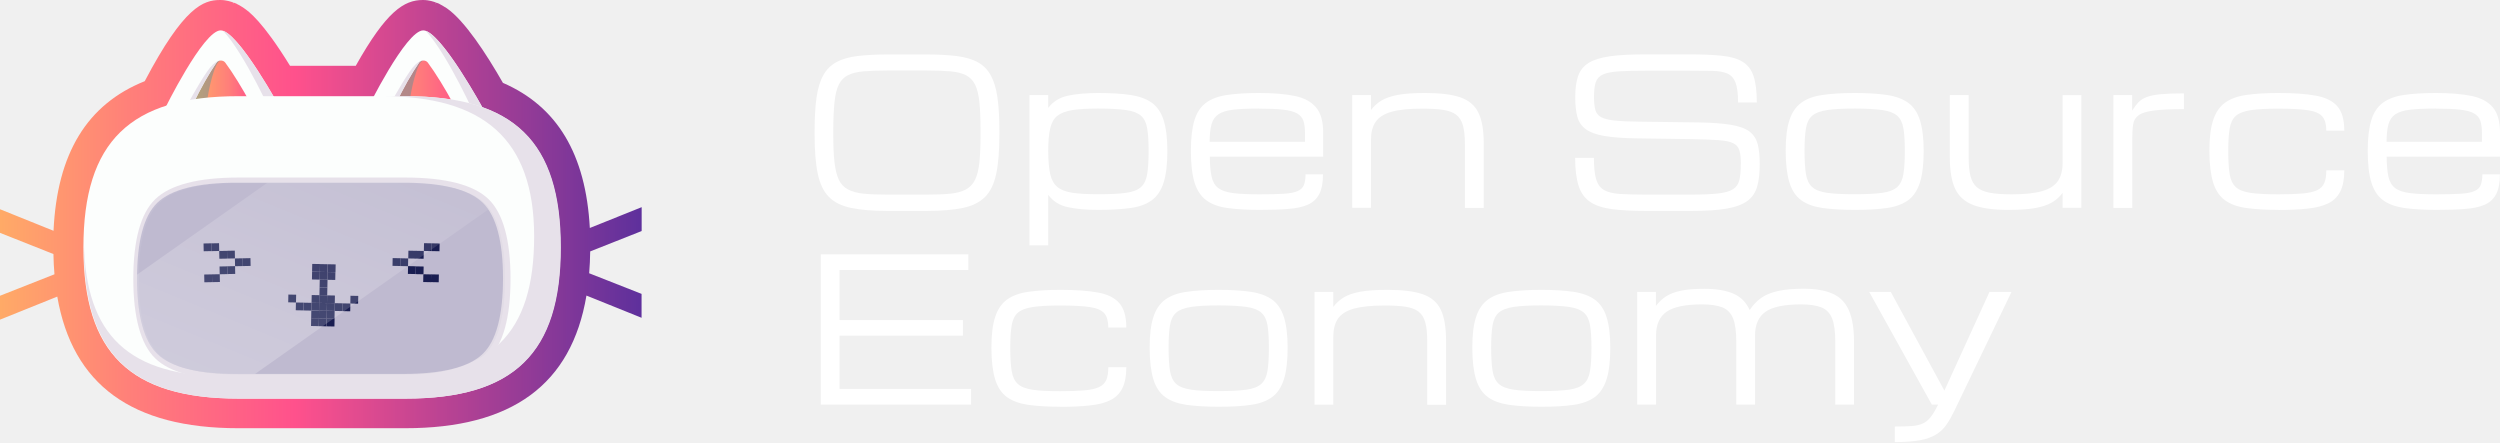
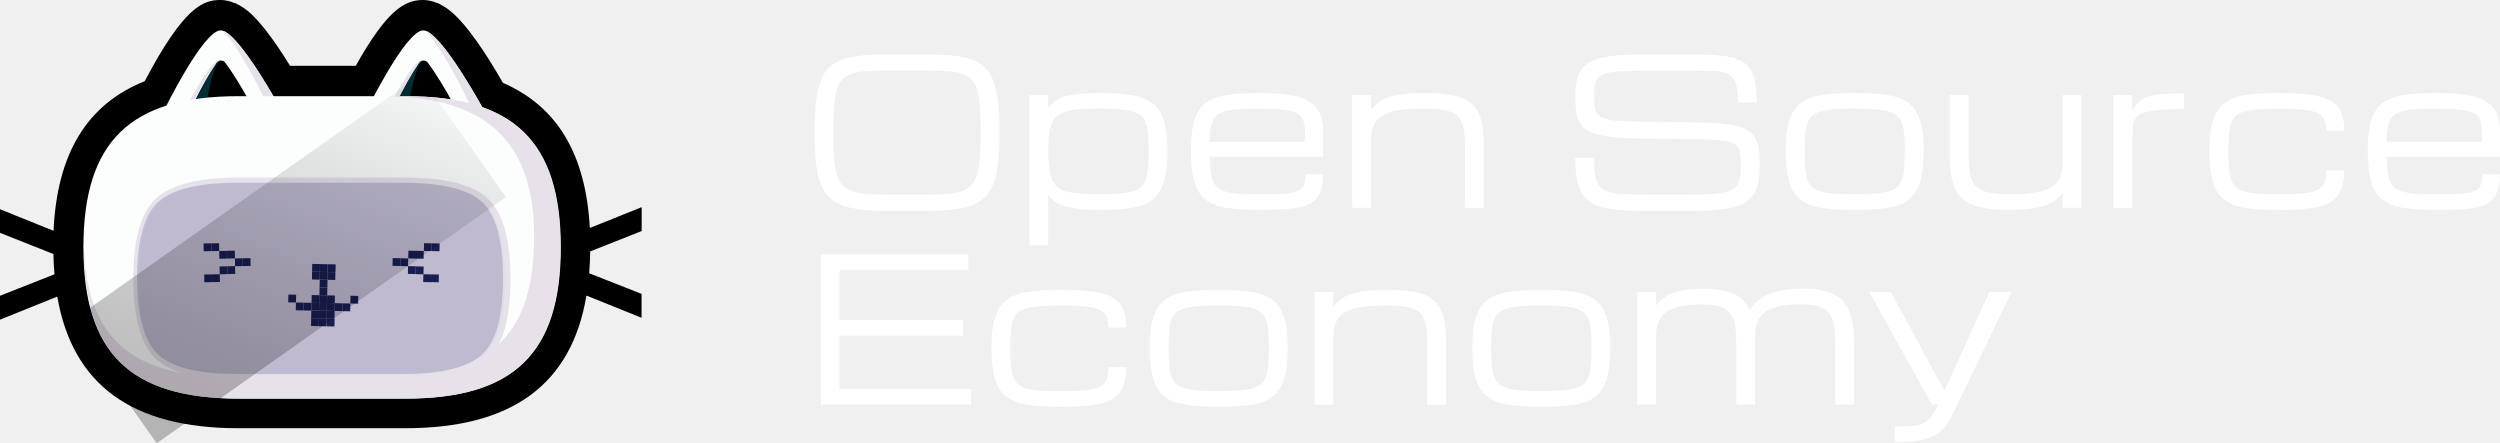
<svg xmlns="http://www.w3.org/2000/svg" id="Layer_2" viewBox="0 0 266.69 47.17">
  <defs>
    <style>
      .cls-1 {
        fill: none;
      }

      .cls-2 {
        fill: url(#linear-gradient-3);
      }

      .cls-3 {
        fill: url(#linear-gradient-2);
      }

      .cls-4 {
        fill: url(#linear-gradient);
      }

      .cls-5 {
        opacity: .03;
      }

      .cls-5, .cls-6, .cls-7, .cls-8 {
        isolation: isolate;
      }

      .cls-5, .cls-9 {
        fill: #131847;
      }

      .cls-10 {
        fill: #fff;
      }

      .cls-6 {
        fill: #34347a;
        opacity: .2;
      }

      .cls-7 {
        fill: url(#linear-gradient-4);
        opacity: .25;
      }

      .cls-8 {
        fill: #0097ab;
        opacity: .3;
      }

      .cls-11 {
        fill: #fcfefd;
      }

      .cls-12 {
        fill: #e7e1ea;
      }

      .cls-13 {
-         clip-path: url(#clippath);
+         clipPath: url(#clippath);
      }
    </style>
    <linearGradient id="linear-gradient" x1="0" y1="250.25" x2="68.45" y2="250.25" gradientTransform="translate(0 273.09) scale(1 -1)" gradientUnits="userSpaceOnUse">
-       <stop offset="0" stop-color="#ffaa67" />
-       <stop offset=".21" stop-color="#ff7e7a" />
-       <stop offset=".46" stop-color="#ff518c" />
-       <stop offset="1" stop-color="#5e309c" />
+       <stop offset="0" stopColor="#ffaa67" />
+       <stop offset=".21" stopColor="#ff7e7a" />
+       <stop offset=".46" stopColor="#ff518c" />
+       <stop offset="1" stopColor="#5e309c" />
    </linearGradient>
    <linearGradient id="linear-gradient-2" x1="20.61" y1="264.32" x2="28.25" y2="264.32" gradientTransform="translate(0 273.09) scale(1 -1)" gradientUnits="userSpaceOnUse">
-       <stop offset="0" stop-color="#ffaa67" />
-       <stop offset=".5" stop-color="#ff7e7a" />
-       <stop offset=".83" stop-color="#ff518c" />
-       <stop offset="1" stop-color="#5e309c" />
+       <stop offset="0" stopColor="#ffaa67" />
+       <stop offset=".5" stopColor="#ff7e7a" />
+       <stop offset=".83" stopColor="#ff518c" />
+       <stop offset="1" stopColor="#5e309c" />
    </linearGradient>
    <linearGradient id="linear-gradient-3" x1="28.88" y1="264.05" x2="59.81" y2="264.52" gradientTransform="translate(0 273.09) scale(1 -1)" gradientUnits="userSpaceOnUse">
-       <stop offset="0" stop-color="#ffaa67" />
-       <stop offset=".5" stop-color="#ff7e7a" />
-       <stop offset=".67" stop-color="#ff518c" />
-       <stop offset="1" stop-color="#5e309c" />
+       <stop offset="0" stopColor="#ffaa67" />
+       <stop offset=".5" stopColor="#ff7e7a" />
+       <stop offset=".67" stopColor="#ff518c" />
+       <stop offset="1" stopColor="#5e309c" />
    </linearGradient>
    <clipPath id="clippath">
      <path class="cls-1" d="M25.24,39.89c-4.16,0-7.01-.72-8.47-2.15-1.42-1.39-2.15-4.1-2.15-8.05s.72-6.67,2.15-8.05c1.47-1.43,4.32-2.15,8.47-2.15h17.8c4.16,0,7.01.72,8.47,2.15,1.42,1.39,2.15,4.1,2.15,8.05s-.72,6.67-2.15,8.05c-1.47,1.43-4.32,2.15-8.47,2.15h-17.8Z" />
    </clipPath>
    <linearGradient id="linear-gradient-4" x1="-698.66" y1="-821.97" x2="-677.83" y2="-869.89" gradientTransform="translate(1267.87 715.29) rotate(90) scale(1 -1.46)" gradientUnits="userSpaceOnUse">
-       <stop offset=".15" stop-color="#fff" stop-opacity="0" />
-       <stop offset=".28" stop-color="#fff" stop-opacity=".25" />
-       <stop offset=".52" stop-color="#fff" stop-opacity=".65" />
-       <stop offset=".69" stop-color="#fff" stop-opacity=".9" />
-       <stop offset=".77" stop-color="#fff" />
+       <stop offset=".15" stopColor="#fff" stop-opacity="0" />
+       <stop offset=".28" stopColor="#fff" stop-opacity=".25" />
+       <stop offset=".52" stopColor="#fff" stop-opacity=".65" />
+       <stop offset=".69" stopColor="#fff" stop-opacity=".9" />
+       <stop offset=".77" stopColor="#fff" />
    </linearGradient>
  </defs>
  <g id="Layer_2-2" data-name="Layer_2">
    <g>
      <path class="cls-10" d="M94.65,22.5c-1.57,0-2.85-.11-3.86-.32s-1.8-.6-2.36-1.17c-.57-.57-.96-1.39-1.19-2.46s-.34-2.47-.34-4.19v-.42c0-1.42.07-2.61.21-3.57s.38-1.75.72-2.35c.34-.61.81-1.07,1.39-1.39.59-.32,1.33-.54,2.22-.65s1.96-.17,3.21-.17h4.21c1.25,0,2.32.06,3.21.17.89.12,1.63.33,2.22.65.59.32,1.05.78,1.39,1.39s.58,1.39.72,2.35.21,2.16.21,3.57v.42c0,1.72-.11,3.11-.34,4.19-.23,1.07-.62,1.89-1.19,2.46s-1.36.96-2.36,1.17c-1.01.21-2.3.32-3.86.32h-4.21ZM94.65,20.76h4.21c1,0,1.83-.03,2.52-.1.68-.07,1.24-.22,1.66-.45.43-.23.75-.58.98-1.04.23-.47.38-1.09.46-1.87s.12-1.76.12-2.94v-.42c0-1.22-.04-2.23-.12-3.03s-.24-1.42-.46-1.88c-.23-.46-.55-.79-.98-1.01-.43-.21-.98-.35-1.66-.41s-1.52-.09-2.52-.09h-4.21c-1,0-1.83.03-2.52.09-.68.06-1.24.19-1.67.41-.43.21-.75.55-.98,1.01s-.38,1.09-.46,1.88-.13,1.8-.13,3.03v.42c0,1.18.04,2.16.13,2.94s.24,1.4.46,1.87.55.81.98,1.04c.43.23.98.38,1.67.45.68.07,1.52.1,2.52.1Z" />
      <path class="cls-10" d="M109.82,26.17V10.14h2v1.37c.51-.67,1.21-1.11,2.09-1.3.89-.19,1.97-.29,3.26-.29s2.49.07,3.43.21,1.69.42,2.27.83c.58.42,1,1.04,1.26,1.86s.4,1.91.4,3.28-.13,2.53-.4,3.37c-.26.84-.69,1.47-1.26,1.89s-1.33.7-2.27.83-2.08.2-3.43.2-2.37-.1-3.26-.29-1.58-.63-2.09-1.32v5.39s-2,0-2,0ZM122.53,16.09c0-1-.05-1.79-.15-2.39s-.32-1.05-.66-1.35c-.34-.3-.87-.51-1.59-.61s-1.7-.16-2.95-.16c-1.13,0-2.05.05-2.76.16s-1.24.31-1.62.61c-.38.3-.63.75-.77,1.35s-.21,1.4-.21,2.39.07,1.85.21,2.47.4,1.08.77,1.39c.38.31.92.51,1.62.62.7.1,1.62.15,2.76.15,1.25,0,2.23-.05,2.95-.15.72-.1,1.25-.31,1.59-.62.34-.31.56-.77.66-1.39.1-.62.15-1.44.15-2.47Z" />
      <path class="cls-10" d="M141.13,18.59c0,.9-.13,1.6-.4,2.12-.27.51-.68.89-1.23,1.13s-1.25.39-2.1.45c-.85.07-1.87.1-3.04.1-1.34,0-2.48-.07-3.42-.2s-1.69-.41-2.26-.83c-.57-.42-.99-1.05-1.25-1.89s-.39-1.97-.39-3.37.13-2.46.38-3.28.67-1.44,1.24-1.86c.57-.42,1.32-.7,2.25-.83.93-.14,2.06-.21,3.41-.21,1.54,0,2.81.11,3.82.32s1.76.63,2.26,1.23.75,1.49.75,2.66v2.58h-12.09c0,.89.07,1.6.19,2.14.12.54.35.94.71,1.21s.89.45,1.59.54c.71.09,1.65.13,2.82.13,1.06,0,1.91-.02,2.56-.06.65-.04,1.14-.13,1.48-.28.34-.14.56-.36.68-.64.12-.29.18-.67.18-1.15h1.87-.01ZM134.3,11.58c-1.13,0-2.05.04-2.74.12s-1.22.25-1.58.49-.61.6-.74,1.07c-.13.47-.2,1.1-.2,1.87h10.17v-1c0-.5-.06-.92-.17-1.25-.12-.33-.34-.59-.67-.78s-.83-.33-1.48-.4c-.65-.08-1.51-.11-2.58-.11h0Z" />
      <path class="cls-10" d="M144.25,22.16v-12.02h2v1.6c.3-.4.67-.74,1.11-1.01s1.03-.47,1.77-.61,1.71-.2,2.92-.2c1.57,0,2.81.15,3.72.46s1.55.85,1.94,1.64.57,1.9.57,3.34v6.82h-2.01v-6.82c0-.82-.07-1.48-.21-1.98s-.38-.88-.72-1.14-.8-.43-1.39-.52c-.59-.09-1.34-.13-2.25-.13-1.39,0-2.48.11-3.28.34-.79.23-1.35.59-1.68,1.08-.33.49-.49,1.13-.49,1.92v7.24h-2Z" />
      <path class="cls-10" d="M185.71,17.53c0-.62-.05-1.11-.15-1.46-.1-.36-.32-.62-.66-.79s-.87-.28-1.59-.33-1.7-.09-2.94-.11l-5.8-.08c-1.43-.02-2.58-.11-3.45-.26s-1.53-.4-1.97-.73-.74-.77-.89-1.33c-.15-.56-.22-1.25-.22-2.09,0-.91.1-1.66.31-2.25.21-.59.58-1.05,1.12-1.39.54-.33,1.3-.57,2.29-.71.99-.14,2.26-.2,3.83-.2h4.47c1.42,0,2.6.04,3.55.14.95.09,1.7.3,2.25.63s.96.83,1.19,1.52c.24.69.36,1.64.36,2.84h-2c0-.93-.09-1.64-.27-2.11-.18-.48-.47-.8-.88-.98-.41-.17-.96-.27-1.64-.28-.69-.01-1.54-.02-2.57-.02h-4.36c-1.25,0-2.24.02-2.99.07s-1.31.16-1.7.33c-.38.17-.64.45-.77.83s-.19.91-.19,1.58c0,.56.05,1.02.14,1.36s.29.6.61.78c.32.18.81.3,1.47.37s1.56.11,2.7.12l6.22.08c1.46.02,2.63.11,3.5.26s1.53.39,1.96.72c.43.33.72.79.87,1.35.14.57.21,1.28.21,2.14,0,.94-.09,1.73-.27,2.36s-.52,1.15-1.03,1.53c-.51.38-1.24.66-2.2.83-.96.17-2.22.25-3.79.25h-4.88c-1.43,0-2.62-.06-3.59-.19s-1.74-.38-2.31-.76c-.57-.38-.99-.94-1.24-1.7-.25-.75-.38-1.75-.38-3.01h2c0,.98.08,1.74.24,2.28s.44.92.84,1.15.96.37,1.68.42c.72.04,1.64.07,2.75.07h4.78c1.25,0,2.23-.04,2.95-.12s1.26-.23,1.61-.46.57-.55.67-.98c.1-.42.15-.99.15-1.68h.01Z" />
      <path class="cls-10" d="M197.85,22.39c-1.34,0-2.48-.07-3.42-.2-.94-.14-1.7-.41-2.28-.83s-1-1.05-1.26-1.89-.4-1.97-.4-3.37.13-2.46.4-3.28c.26-.82.69-1.44,1.26-1.86.58-.42,1.34-.7,2.28-.83.94-.14,2.08-.21,3.42-.21s2.49.07,3.43.21c.94.14,1.69.42,2.27.83.58.42,1,1.04,1.26,1.86s.4,1.91.4,3.28-.13,2.53-.4,3.37-.69,1.47-1.26,1.89c-.58.42-1.33.7-2.27.83-.94.14-2.08.2-3.43.2ZM203.2,16.09c0-1-.05-1.79-.15-2.39-.1-.6-.32-1.05-.66-1.35s-.87-.51-1.59-.61-1.7-.16-2.95-.16-2.22.05-2.94.16-1.26.31-1.6.61-.56.75-.66,1.35-.15,1.4-.15,2.39.05,1.85.15,2.47c.1.62.32,1.08.66,1.39s.87.51,1.6.62c.72.1,1.7.15,2.94.15s2.23-.05,2.95-.15,1.25-.31,1.59-.62.56-.77.66-1.39c.1-.62.15-1.44.15-2.47Z" />
      <path class="cls-10" d="M214.22,22.39c-1.57,0-2.81-.17-3.72-.52-.9-.34-1.55-.92-1.93-1.73s-.57-1.92-.57-3.32v-6.68h2.01v6.68c0,.79.06,1.45.19,1.96s.36.91.68,1.19c.33.28.79.48,1.38.59.59.11,1.36.17,2.3.17,1.39,0,2.48-.11,3.28-.34s1.35-.59,1.69-1.08c.33-.49.5-1.13.5-1.92v-7.24h2v12.02h-2v-1.6c-.29.4-.66.74-1.11,1.01s-1.04.47-1.78.61c-.75.14-1.72.2-2.92.2Z" />
      <path class="cls-10" d="M225.45,22.16v-12.02h2v1.66c.22-.35.45-.65.67-.89.23-.24.52-.42.89-.56s.86-.24,1.49-.3,1.45-.09,2.47-.09v1.68c-1.38,0-2.44.05-3.2.15-.75.1-1.3.26-1.62.5-.33.23-.53.56-.59.97-.07.41-.1.93-.1,1.57v7.35h-2v-.02Z" />
      <path class="cls-10" d="M243.05,22.39c-1.34,0-2.48-.07-3.42-.2s-1.7-.41-2.28-.83-1-1.05-1.26-1.89-.4-1.97-.4-3.37.13-2.46.4-3.28.69-1.44,1.26-1.86c.58-.42,1.34-.7,2.28-.83.94-.14,2.08-.21,3.42-.21,1.61,0,2.93.09,3.97.28,1.04.18,1.81.56,2.31,1.13s.75,1.44.75,2.61h-1.92c0-.67-.14-1.18-.42-1.51s-.79-.56-1.52-.67-1.79-.17-3.17-.17c-1.24,0-2.22.05-2.94.16s-1.26.31-1.6.61-.56.75-.66,1.35-.15,1.4-.15,2.39.05,1.85.15,2.47.32,1.08.66,1.39.87.51,1.6.62c.72.1,1.71.15,2.94.15,1.05,0,1.91-.03,2.58-.09s1.19-.18,1.55-.35.62-.43.77-.77c.14-.34.21-.79.21-1.35h1.92c0,.93-.14,1.68-.42,2.24s-.7.99-1.27,1.27-1.3.48-2.19.57c-.89.1-1.94.15-3.16.15h0Z" />
      <path class="cls-10" d="M266.68,18.59c0,.9-.13,1.6-.4,2.12-.27.51-.68.89-1.23,1.13s-1.25.39-2.1.45c-.85.07-1.87.1-3.04.1-1.34,0-2.48-.07-3.42-.2-.94-.14-1.69-.41-2.27-.83-.57-.42-.99-1.05-1.25-1.89s-.39-1.97-.39-3.37.13-2.46.38-3.28.67-1.44,1.24-1.86,1.32-.7,2.25-.83c.93-.14,2.06-.21,3.41-.21,1.54,0,2.81.11,3.82.32s1.76.63,2.26,1.23c.5.61.75,1.49.75,2.66v2.58h-12.09c0,.89.07,1.6.19,2.14.12.54.36.94.71,1.21s.89.45,1.59.54,1.65.13,2.82.13c1.06,0,1.91-.02,2.56-.06.65-.04,1.14-.13,1.48-.28.34-.14.57-.36.68-.64s.18-.67.18-1.15h1.87,0ZM259.85,11.58c-1.13,0-2.05.04-2.74.12s-1.22.25-1.58.49-.61.6-.74,1.07c-.13.47-.2,1.1-.2,1.87h10.17v-1c0-.5-.06-.92-.17-1.25-.11-.33-.34-.59-.67-.78s-.83-.33-1.48-.4c-.65-.08-1.51-.11-2.58-.11h0Z" />
      <path class="cls-10" d="M87.56,43.16v-16.03h15.74v1.67h-13.74v5.34h13.16v1.67h-13.16v5.68h14.03v1.67s-16.03,0-16.03,0Z" />
      <path class="cls-10" d="M113.12,43.39c-1.34,0-2.48-.07-3.42-.2-.94-.14-1.7-.41-2.28-.83-.58-.42-1-1.05-1.26-1.89s-.4-1.97-.4-3.37.13-2.46.4-3.28c.26-.82.69-1.44,1.26-1.86.58-.42,1.34-.7,2.28-.83.94-.14,2.08-.21,3.42-.21,1.61,0,2.93.09,3.97.28,1.04.18,1.81.56,2.31,1.13.5.57.75,1.44.75,2.61h-1.92c0-.67-.14-1.18-.42-1.51s-.79-.56-1.52-.67c-.74-.11-1.8-.17-3.17-.17-1.24,0-2.22.05-2.94.16s-1.26.31-1.6.61-.56.75-.66,1.35c-.1.6-.15,1.4-.15,2.39s.05,1.85.15,2.47c.1.62.32,1.08.66,1.39s.87.51,1.6.62,1.7.15,2.94.15c1.05,0,1.91-.03,2.58-.09s1.19-.18,1.55-.35c.37-.18.62-.43.77-.77.14-.34.21-.79.21-1.35h1.92c0,.93-.14,1.68-.42,2.24s-.7.99-1.27,1.27c-.57.29-1.3.48-2.19.57-.89.1-1.94.15-3.16.15h0Z" />
      <path class="cls-10" d="M130,43.39c-1.34,0-2.48-.07-3.42-.2-.94-.14-1.7-.41-2.28-.83-.58-.42-1-1.05-1.26-1.89s-.4-1.97-.4-3.37.13-2.46.4-3.28c.26-.82.69-1.44,1.26-1.86.58-.42,1.34-.7,2.28-.83.94-.14,2.08-.21,3.42-.21s2.49.07,3.43.21c.94.14,1.69.42,2.27.83.58.42,1,1.04,1.26,1.86s.4,1.91.4,3.28-.13,2.53-.4,3.37-.69,1.47-1.26,1.89c-.58.42-1.33.7-2.27.83-.94.14-2.08.2-3.43.2ZM135.36,37.09c0-.99-.05-1.79-.15-2.39-.1-.6-.32-1.05-.66-1.35s-.87-.51-1.59-.61-1.7-.16-2.95-.16-2.22.05-2.94.16-1.26.31-1.6.61-.56.75-.66,1.35c-.1.6-.15,1.4-.15,2.39s.05,1.85.15,2.47c.1.62.32,1.08.66,1.39s.87.51,1.6.62,1.7.15,2.94.15,2.23-.05,2.95-.15,1.25-.31,1.59-.62.56-.77.66-1.39.15-1.44.15-2.47Z" />
      <path class="cls-10" d="M140.23,43.16v-12.02h2v1.6c.3-.4.67-.74,1.11-1.01s1.03-.47,1.77-.61,1.71-.2,2.92-.2c1.57,0,2.81.15,3.72.46s1.55.85,1.94,1.64c.38.79.57,1.9.57,3.34v6.82h-2.01v-6.82c0-.82-.07-1.48-.21-1.98s-.38-.88-.72-1.14-.8-.43-1.39-.52-1.34-.13-2.25-.13c-1.39,0-2.48.12-3.28.34-.79.23-1.35.59-1.68,1.08-.33.49-.49,1.13-.49,1.92v7.24h-2Z" />
      <path class="cls-10" d="M164.42,43.39c-1.34,0-2.48-.07-3.42-.2-.94-.14-1.7-.41-2.28-.83-.58-.42-1-1.05-1.26-1.89s-.4-1.97-.4-3.37.13-2.46.4-3.28c.26-.82.69-1.44,1.26-1.86.58-.42,1.34-.7,2.28-.83.94-.14,2.08-.21,3.42-.21s2.49.07,3.43.21c.94.14,1.69.42,2.27.83.58.42,1,1.04,1.26,1.86s.4,1.91.4,3.28-.13,2.53-.4,3.37-.69,1.47-1.26,1.89c-.58.42-1.33.7-2.27.83-.94.14-2.08.2-3.43.2ZM169.77,37.09c0-.99-.05-1.79-.15-2.39-.1-.6-.32-1.05-.66-1.35s-.87-.51-1.59-.61-1.7-.16-2.95-.16-2.22.05-2.94.16-1.26.31-1.6.61-.56.75-.66,1.35-.15,1.4-.15,2.39.05,1.85.15,2.47c.1.62.32,1.08.66,1.39s.87.51,1.6.62,1.7.15,2.94.15,2.23-.05,2.95-.15,1.25-.31,1.59-.62.56-.77.66-1.39.15-1.44.15-2.47Z" />
      <path class="cls-10" d="M174.65,43.16v-12.02h2v1.49c.3-.4.66-.74,1.07-1.01s.95-.47,1.6-.61c.65-.14,1.48-.2,2.5-.2,1.26,0,2.29.17,3.08.51.79.34,1.38.93,1.75,1.76.34-.53.75-.96,1.23-1.3s1.08-.58,1.81-.74,1.62-.24,2.69-.24c1.27,0,2.3.17,3.09.52.79.34,1.38.93,1.75,1.76.37.83.56,1.96.56,3.4v6.68h-2v-6.68c0-1.1-.11-1.94-.34-2.51s-.61-.97-1.14-1.18-1.25-.32-2.16-.32c-1.77,0-3.04.26-3.79.78s-1.13,1.37-1.13,2.56h0c0,.21,0,.43,0,.67v6.68h-2v-6.68c0-1.1-.11-1.94-.34-2.51s-.61-.97-1.14-1.18-1.25-.32-2.16-.32c-1.77,0-3.04.26-3.79.78s-1.13,1.37-1.13,2.56v7.35h-2.02Z" />
      <path class="cls-10" d="M202.13,47.17v-1.67c.72,0,1.31-.02,1.78-.05s.86-.12,1.18-.26c.32-.14.6-.37.86-.69s.52-.77.8-1.34h-.67l-6.68-12.02h2.3l5.72,10.53,4.81-10.53h2.35l-6.1,12.69c-.27.56-.55,1.05-.84,1.47-.29.42-.65.77-1.09,1.04s-1,.49-1.71.62-1.61.2-2.71.2h0Z" />
      <path class="cls-4" d="M68.45,24.62v-2.52l-5.53,2.22c-.43-7.88-3.48-12.97-9.27-15.48-1.77-3.1-4.09-6.65-5.99-7.96l-.15-.1-.08-.04c-.17-.11-.34-.21-.5-.29l-.1-.06-.28-.11-.09.12.05-.13C46.29.19,45.78,0,45.11,0,43.1,0,41.22,1.2,37.95,7.02h-7.01c-2.95-4.79-4.42-5.81-4.9-6.14l-.14-.1-.07-.04c-.18-.12-.36-.22-.53-.3l-.1-.06-.27-.1-.09.12.05-.13c-.22-.08-.73-.27-1.4-.27-1.78,0-3.86.69-8.05,8.66-6.15,2.46-9.35,7.71-9.73,15.96l-5.71-2.3v2.52l5.7,2.26c.01.74.05,1.46.11,2.16L0,31.55v2.55l6.11-2.46c1.63,9.42,7.97,14.04,19.3,14.04h17.83c11.37,0,17.72-4.65,19.32-14.15l5.88,2.37v-2.55l-5.59-2.2c.06-.75.1-1.53.11-2.33l5.48-2.17v-.03Z" />
      <path class="cls-11" d="M17.53,11.71s4.15-8.47,6.01-8.47,6.45,8.47,6.45,8.47v1.86h-12.46v-1.86Z" />
      <path class="cls-3" d="M20.61,11.08c.76-1.59,1.74-3.33,2.49-4.4.2-.29.7-.3.92-.01.8,1.07,1.87,2.81,2.73,4.41h-6.14Z" />
      <path class="cls-8" d="M23.09,6.68c-.75,1.07-1.72,2.81-2.49,4.4h1.46c.13-1.34.84-4.62,1.5-4.62-.18,0-.37.07-.47.22Z" />
      <path class="cls-12" d="M23.81,3.3c2.3,2.45,5.29,9.05,5.81,10.26h.37v-1.86s-4.18-7.66-6.17-8.41h-.01Z" />
      <path class="cls-12" d="M20.61,11.08c.76-1.59,1.74-3.33,2.49-4.4.11-.15.29-.22.47-.22,0,0-.57-.16-1.48,1.18-1.13,1.66-2.23,3.78-2.23,3.78h1.06l.18-.33h-.49Z" />
      <path class="cls-11" d="M39.14,11.71s4.15-8.47,6.01-8.47,6.45,8.47,6.45,8.47v1.86h-12.46v-1.86Z" />
      <path class="cls-2" d="M42.22,11.08c.76-1.59,1.74-3.33,2.49-4.4.2-.29.7-.3.92-.01.8,1.07,1.87,2.81,2.73,4.41h-6.14Z" />
      <path class="cls-8" d="M44.7,6.68c-.75,1.07-1.72,2.81-2.49,4.4h1.46c.13-1.34.84-4.62,1.5-4.62-.18,0-.37.07-.47.22Z" />
      <path class="cls-12" d="M45.42,3.3c2.3,2.45,5.29,9.05,5.81,10.26h.37v-1.86s-4.18-7.66-6.17-8.41h-.01Z" />
      <path class="cls-12" d="M42.22,11.08c.76-1.59,1.74-3.33,2.49-4.4.11-.15.29-.22.47-.22,0,0-.57-.16-1.48,1.18-1.13,1.66-2.23,3.78-2.23,3.78h1.06l.18-.33h-.49Z" />
      <path class="cls-11" d="M43.24,42.52h-17.8c-11.56,0-16.54-4.85-16.54-16.13h0c0-11.28,4.98-16.13,16.54-16.13h17.8c11.56,0,16.54,4.85,16.54,16.13h0c0,11.28-4.98,16.13-16.54,16.13Z" />
      <path class="cls-12" d="M25.44,40.54c-4.32,0-7.31-.78-8.89-2.32-1.54-1.5-2.33-4.36-2.33-8.48s.78-6.97,2.33-8.48c1.58-1.54,4.57-2.32,8.89-2.32h17.8c4.32,0,7.31.78,8.89,2.32,1.54,1.5,2.33,4.36,2.33,8.48s-.78,6.97-2.33,8.48c-1.58,1.54-4.57,2.32-8.89,2.32,0,0-17.8,0-17.8,0Z" />
      <path class="cls-5" d="M25.44,39.95c-4.16,0-7.01-.72-8.47-2.15-1.42-1.39-2.15-4.1-2.15-8.05s.72-6.67,2.15-8.05c1.47-1.43,4.32-2.15,8.47-2.15h17.8c4.16,0,7.01.72,8.47,2.15,1.42,1.39,2.15,4.1,2.15,8.05s-.72,6.67-2.15,8.05c-1.47,1.43-4.32,2.15-8.47,2.15h-17.8Z" />
      <path class="cls-12" d="M43.28,10.26h-2.52c10.72,0,16.22,4.5,16.22,14.95h0c0,10.45-4.61,14.95-15.33,14.95h-17.38c-10.51,0-15.15-4.33-15.32-14.36v.59h0c0,11.28,4.98,16.13,16.54,16.13h17.8c11.56,0,16.54-4.85,16.54-16.13h0c0-11.28-4.98-16.13-16.54-16.13h0Z" />
      <rect class="cls-9" x="43.56" y="26.75" width=".83" height=".83" transform="translate(15.94 70.59) rotate(-88.86)" />
      <rect class="cls-9" x="44.38" y="26.76" width=".83" height=".83" transform="translate(16.73 71.43) rotate(-88.87)" />
      <rect class="cls-9" x="44.35" y="28.42" width=".83" height=".83" transform="translate(15.05 73.02) rotate(-88.86)" />
      <rect class="cls-9" x="43.52" y="28.4" width=".83" height=".83" transform="translate(14.26 72.17) rotate(-88.87)" />
      <rect class="cls-9" x="42.7" y="27.55" width=".83" height=".83" transform="translate(14.31 70.53) rotate(-88.87)" />
      <rect class="cls-9" x="45.22" y="25.94" width=".83" height=".83" transform="translate(18.39 71.47) rotate(-88.87)" />
      <rect class="cls-9" x="45.15" y="29.26" width=".83" height=".83" transform="translate(15 74.65) rotate(-88.87)" />
      <rect class="cls-9" x="46.06" y="25.96" width=".83" height=".83" transform="translate(19.18 72.32) rotate(-88.86)" />
      <rect class="cls-9" x="45.99" y="29.27" width=".83" height=".83" transform="translate(15.8 75.5) rotate(-88.87)" />
      <rect class="cls-9" x="41.88" y="27.54" width=".83" height=".83" transform="translate(13.51 69.69) rotate(-88.87)" />
      <rect class="cls-9" x="34.11" y="29" width=".83" height=".83" transform="translate(4.44 63.36) rotate(-88.87)" />
      <rect class="cls-9" x="34.94" y="29.03" width=".83" height=".83" transform="translate(5.22 64.21) rotate(-88.87)" />
      <rect class="cls-9" x="33.28" y="28.99" width=".83" height=".83" transform="translate(3.63 62.51) rotate(-88.86)" />
      <rect class="cls-9" x="34.1" y="29.84" width=".83" height=".83" transform="translate(3.58 64.16) rotate(-88.86)" />
      <rect class="cls-9" x="34.08" y="30.67" width=".83" height=".83" transform="translate(2.74 64.96) rotate(-88.87)" />
      <rect class="cls-9" x="34.89" y="31.52" width=".83" height=".83" transform="translate(2.68 66.6) rotate(-88.87)" />
      <rect class="cls-9" x="33.24" y="31.48" width=".83" height=".83" transform="translate(1.1 64.91) rotate(-88.86)" />
      <rect class="cls-9" x="32.4" y="32.3" width=".83" height=".83" transform="translate(-.55 64.87) rotate(-88.86)" />
      <rect class="cls-9" x="35.71" y="32.35" width=".83" height=".83" transform="translate(2.65 68.23) rotate(-88.86)" />
      <rect class="cls-9" x="36.54" y="32.37" width=".83" height=".83" transform="translate(3.44 69.08) rotate(-88.86)" />
      <rect class="cls-9" x="31.56" y="32.28" width=".83" height=".83" transform="translate(-1.35 64.01) rotate(-88.86)" />
      <rect class="cls-9" x="34.13" y="28.18" width=".83" height=".83" transform="translate(5.27 62.57) rotate(-88.87)" />
      <rect class="cls-9" x="34.97" y="28.2" width=".83" height=".83" transform="translate(6.07 63.42) rotate(-88.86)" />
      <rect class="cls-9" x="33.3" y="28.16" width=".83" height=".83" transform="translate(4.48 61.72) rotate(-88.87)" />
      <rect class="cls-9" x="34.04" y="33.15" width=".83" height=".83" transform="translate(.2 67.35) rotate(-88.86)" />
      <rect class="cls-9" x="34.86" y="33.17" width=".83" height=".83" transform="translate(1 68.19) rotate(-88.87)" />
      <rect class="cls-9" x="33.21" y="33.14" width=".83" height=".83" transform="translate(-.6 66.51) rotate(-88.86)" />
      <rect class="cls-9" x="34.04" y="32.32" width=".83" height=".83" transform="translate(1.05 66.54) rotate(-88.87)" />
      <rect class="cls-9" x="34.88" y="32.33" width=".83" height=".83" transform="translate(1.86 67.39) rotate(-88.87)" />
      <rect class="cls-9" x="33.23" y="32.3" width=".83" height=".83" transform="translate(.27 65.71) rotate(-88.87)" />
      <rect class="cls-9" x="34.01" y="33.98" width=".83" height=".83" transform="translate(-.64 68.13) rotate(-88.87)" />
      <rect class="cls-9" x="34.85" y="33.99" width=".83" height=".83" transform="translate(.17 68.98) rotate(-88.86)" />
      <rect class="cls-9" x="33.19" y="33.95" width=".83" height=".83" transform="translate(-1.42 67.29) rotate(-88.87)" />
      <rect class="cls-9" x="34.06" y="31.49" width=".83" height=".83" transform="translate(1.89 65.74) rotate(-88.86)" />
      <rect class="cls-9" x="37.38" y="31.56" width=".83" height=".83" transform="translate(5.08 69.13) rotate(-88.87)" />
      <rect class="cls-9" x="30.75" y="31.43" width=".83" height=".83" transform="translate(-1.29 62.37) rotate(-88.86)" />
      <rect class="cls-9" x="24.23" y="26.74" width=".83" height=".83" transform="translate(-.54 .5) rotate(-1.14)" />
      <rect class="cls-9" x="23.39" y="26.77" width=".83" height=".83" transform="translate(-.53 .47) rotate(-1.13)" />
      <rect class="cls-9" x="23.43" y="28.42" width=".83" height=".83" transform="translate(-.57 .48) rotate(-1.14)" />
      <rect class="cls-9" x="24.25" y="28.4" width=".83" height=".83" transform="translate(-.56 .49) rotate(-1.13)" />
      <rect class="cls-9" x="25.07" y="27.56" width=".83" height=".83" transform="translate(-.55 .51) rotate(-1.13)" />
      <rect class="cls-9" x="22.55" y="25.95" width=".83" height=".83" transform="translate(-.52 .46) rotate(-1.13)" />
      <rect class="cls-9" x="22.62" y="29.26" width=".83" height=".83" transform="translate(-.58 .46) rotate(-1.13)" />
      <rect class="cls-9" x="21.72" y="25.96" width=".83" height=".83" transform="translate(-.52 .45) rotate(-1.14)" />
      <rect class="cls-9" x="21.79" y="29.28" width=".83" height=".83" transform="translate(-.58 .44) rotate(-1.13)" />
      <rect class="cls-9" x="25.9" y="27.55" width=".83" height=".83" transform="translate(-.55 .52) rotate(-1.13)" />
      <path class="cls-6" d="M25.24,39.89c-4.16,0-7.01-.72-8.47-2.15-1.42-1.39-2.15-4.1-2.15-8.05s.72-6.67,2.15-8.05c1.47-1.43,4.32-2.15,8.47-2.15h17.8c4.16,0,7.01.72,8.47,2.15,1.42,1.39,2.15,4.1,2.15,8.05s-.72,6.67-2.15,8.05c-1.47,1.43-4.32,2.15-8.47,2.15h-17.8Z" />
      <g class="cls-13">
        <rect class="cls-7" x="7.97" y="19.7" width="45.58" height="15.91" transform="translate(-10.32 22.78) rotate(-35.19)" />
      </g>
    </g>
  </g>
</svg>
